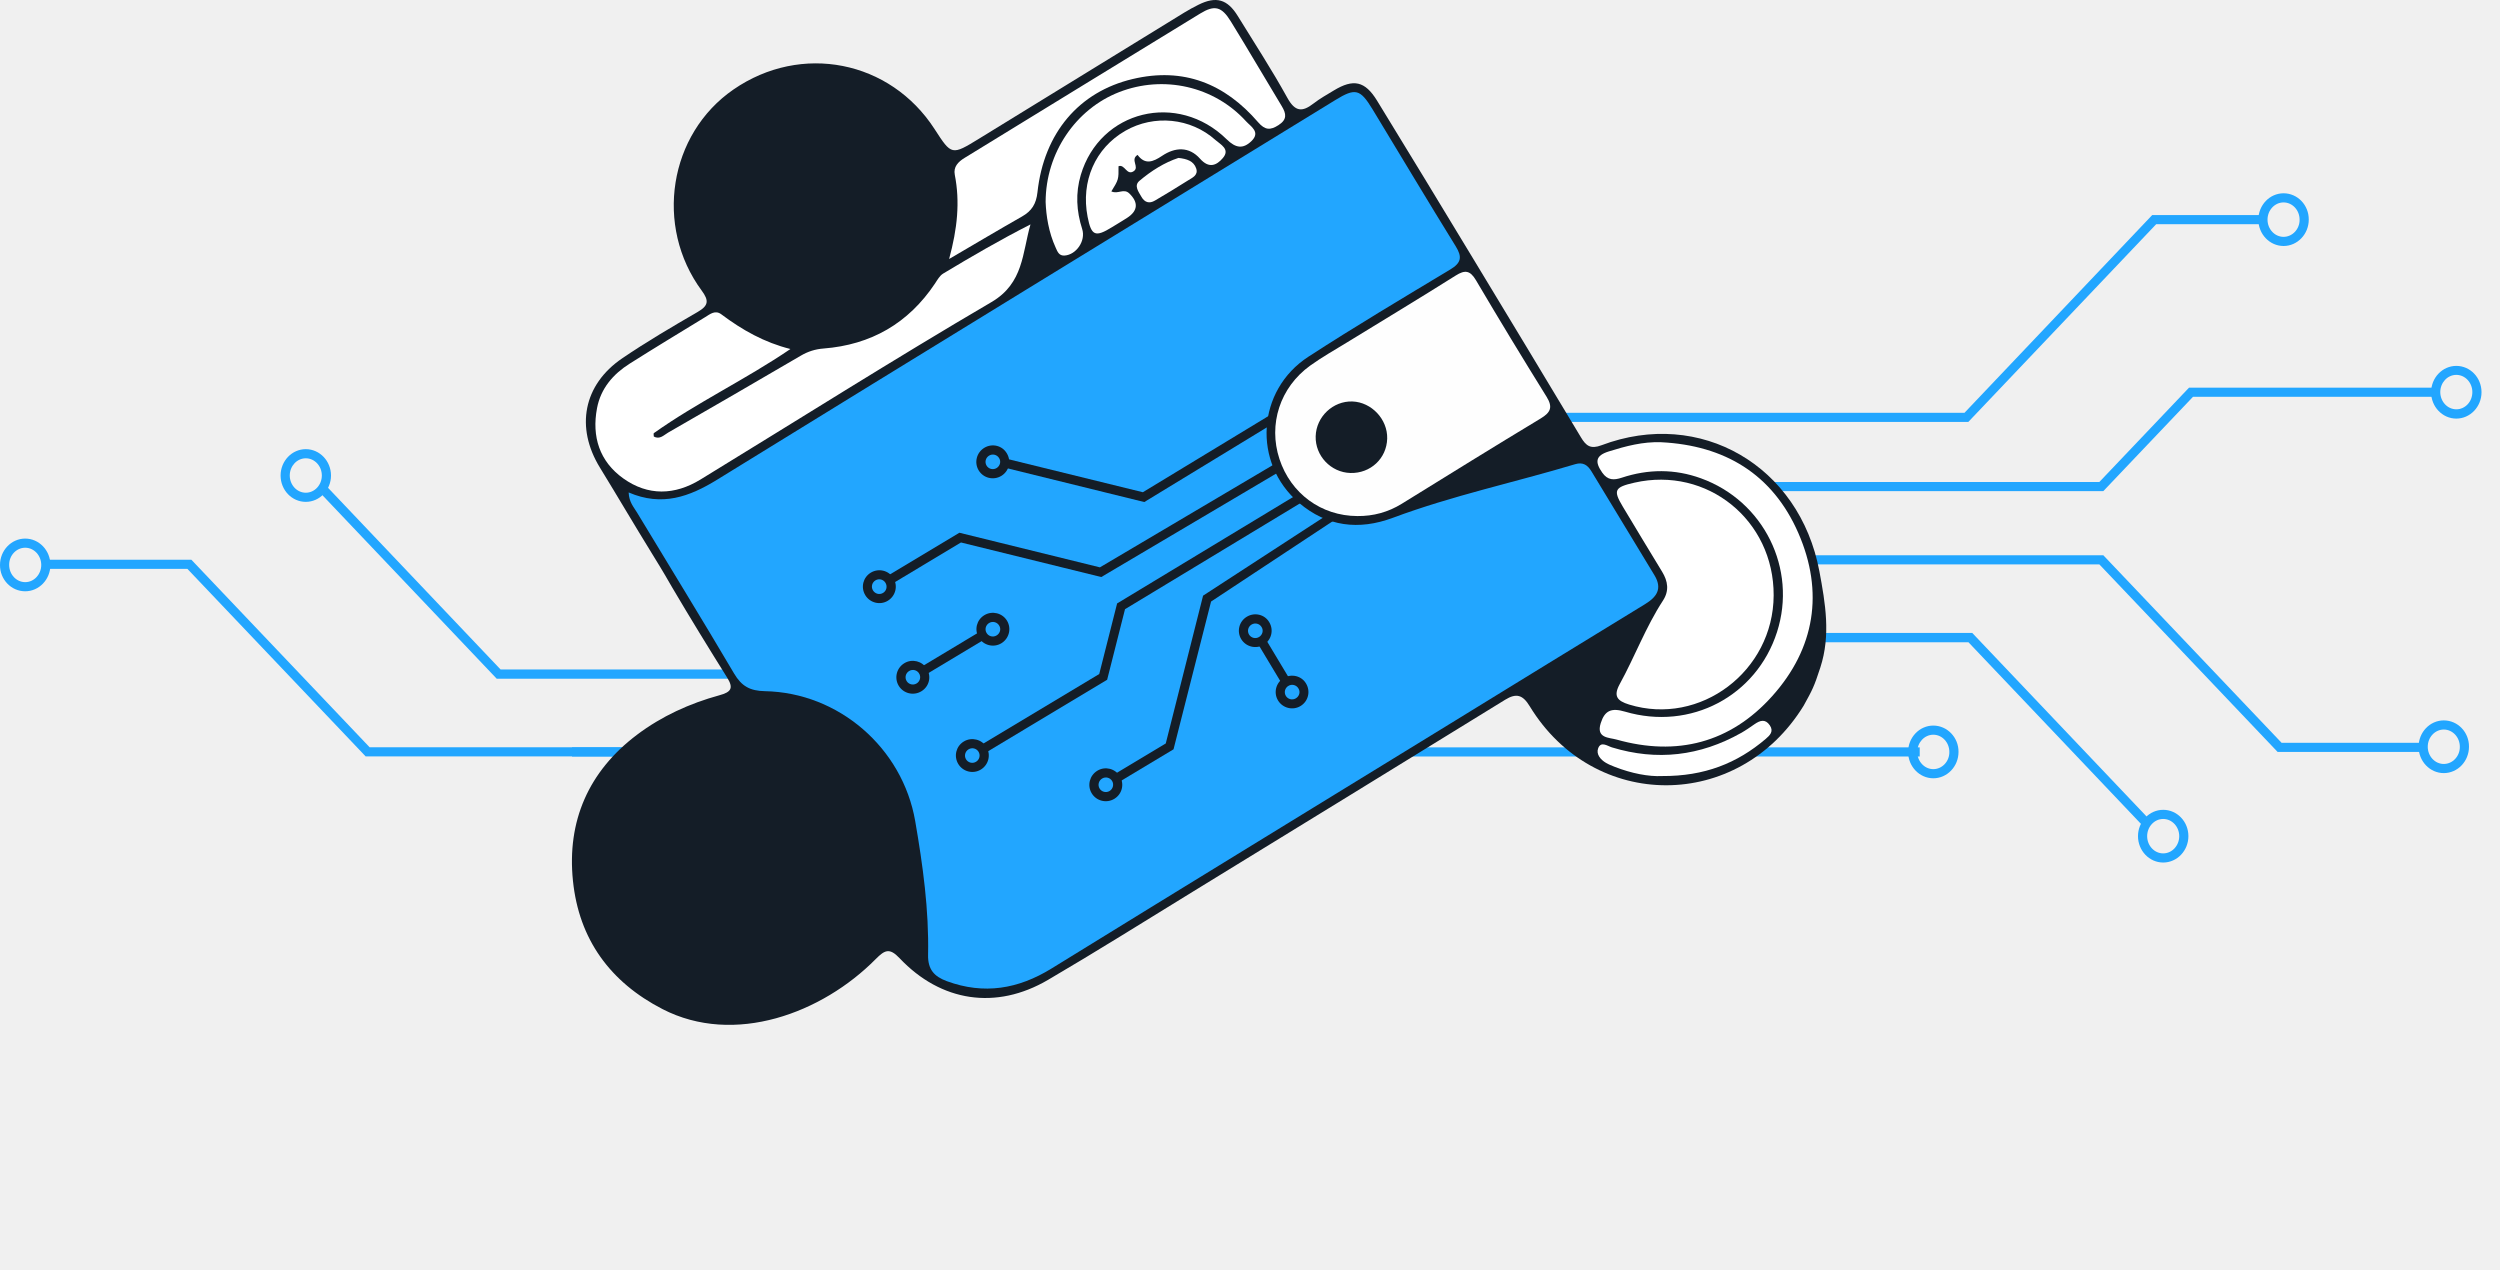
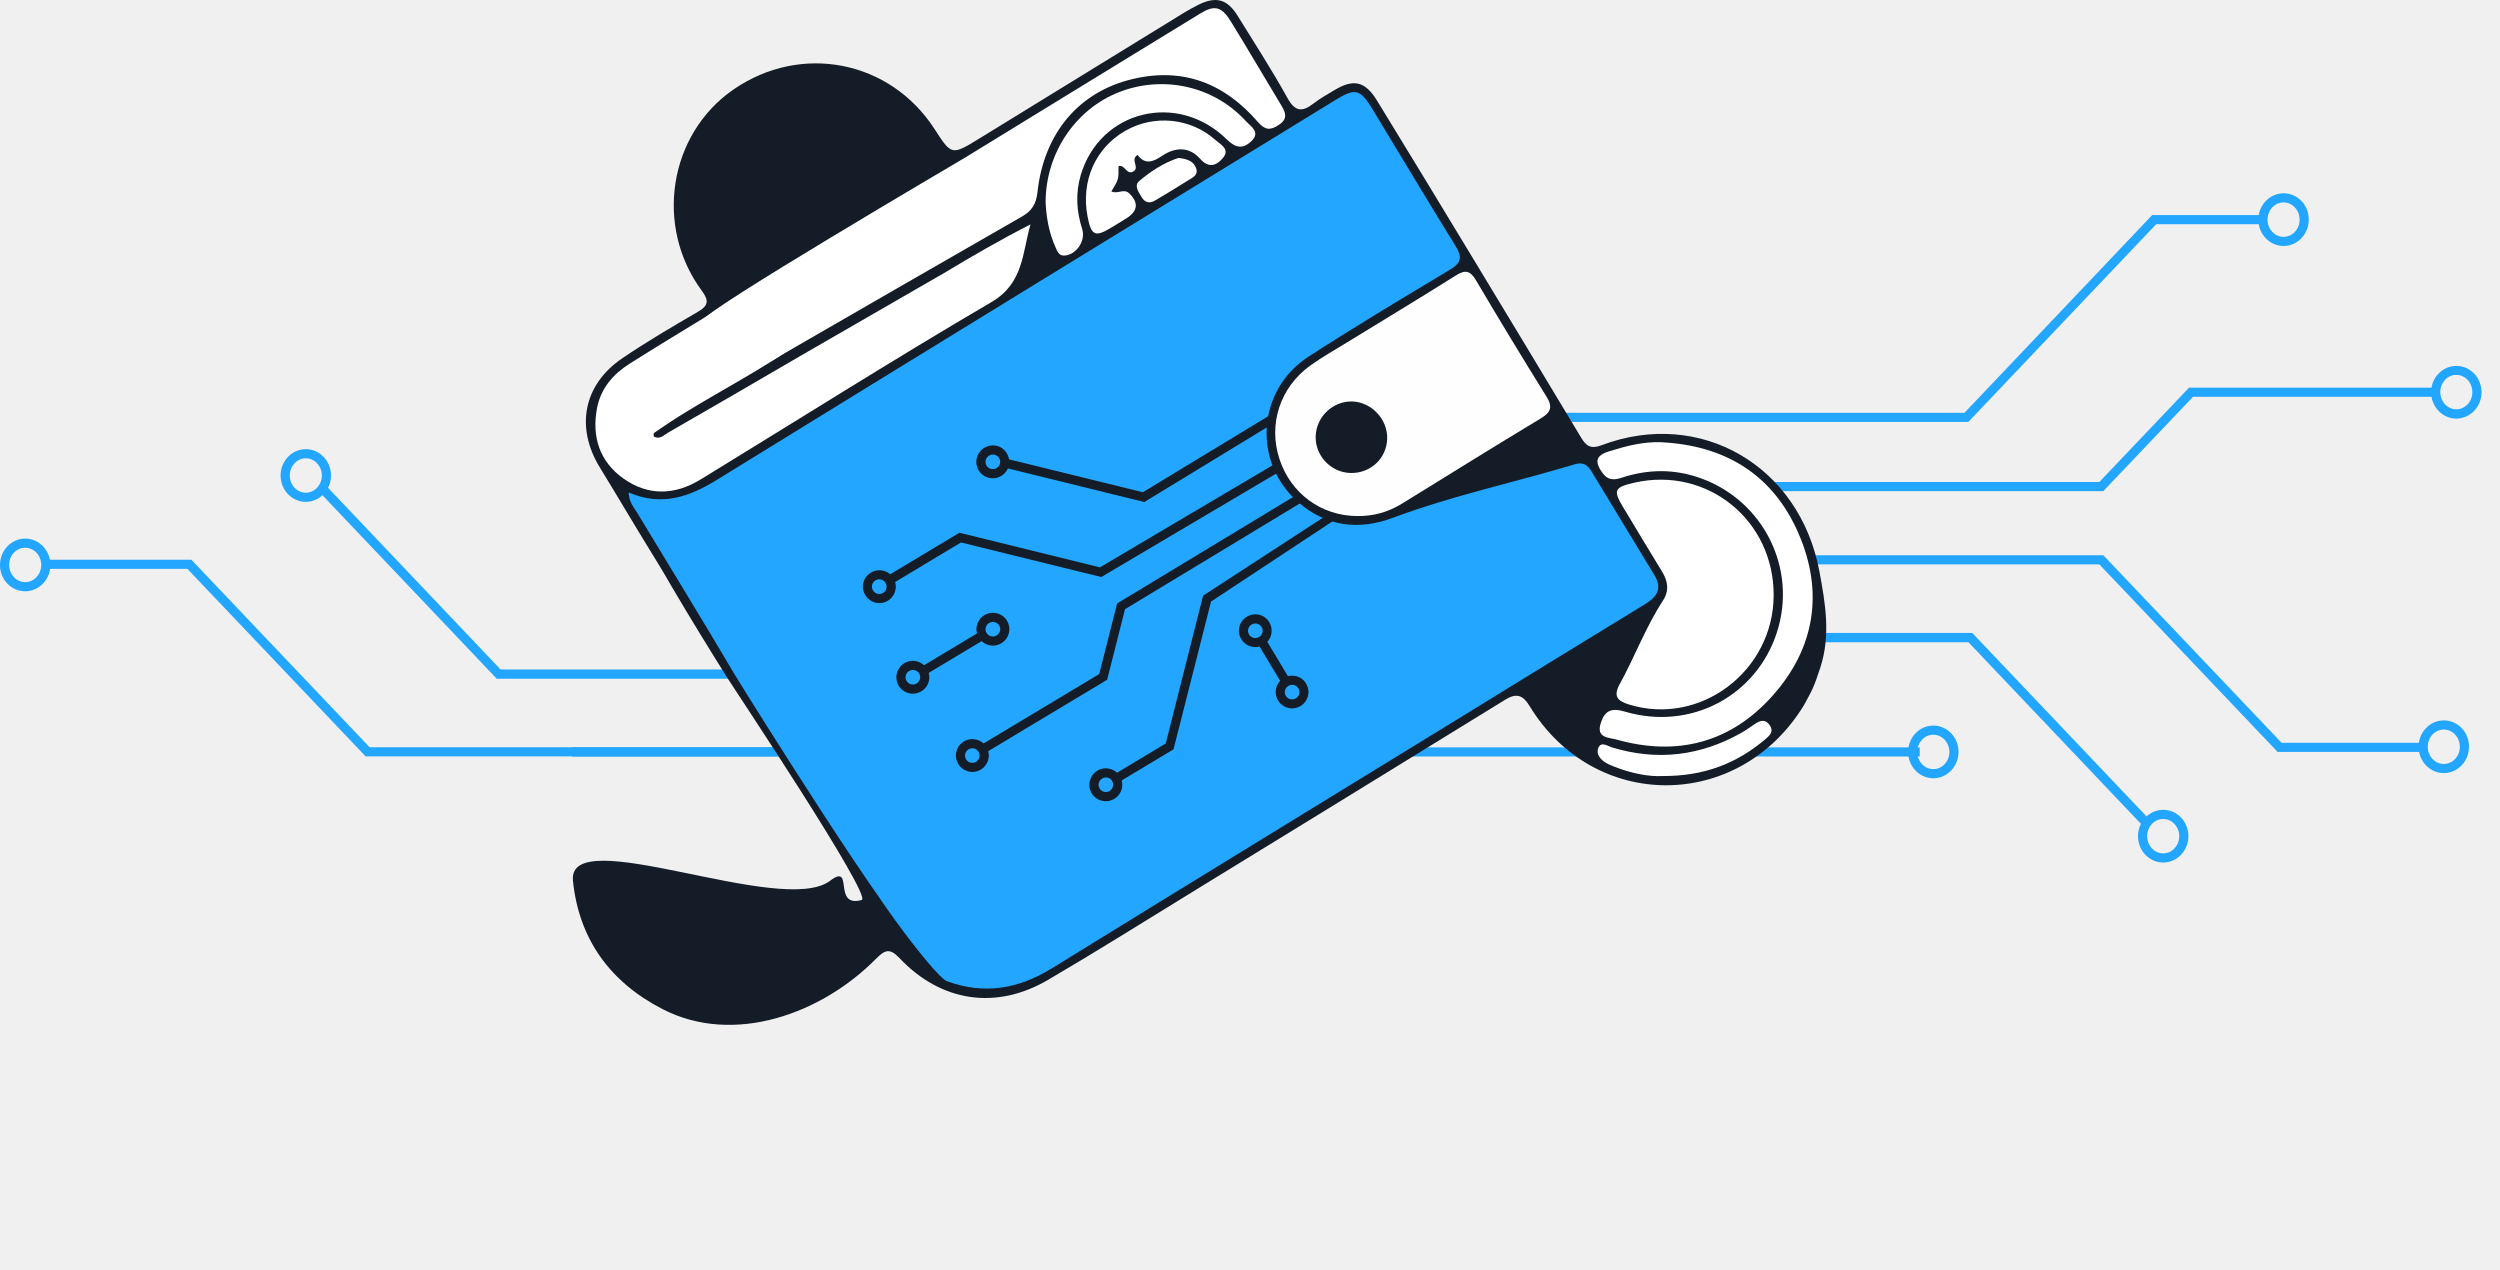
<svg xmlns="http://www.w3.org/2000/svg" width="750" height="381" viewBox="0 0 750 381" fill="none">
  <path d="M431.664 189.885V192.673H590.534L643.231 248.156L645.201 246.237L591.679 189.885H431.664Z" fill="#22A6FF" />
-   <path d="M309.034 203.621V200.833H150.164L97.467 145.349L95.497 147.268L149.019 203.621H309.034Z" fill="#22A6FF" />
+   <path d="M309.034 203.621V200.833H150.164L97.467 145.349L95.497 147.268L149.018 203.621H309.034Z" fill="#22A6FF" />
  <path d="M630.996 166.576H431.664V169.318H629.805L683.281 225.579H727.913V222.837H684.472L630.996 166.576Z" fill="#22A6FF" />
  <path d="M109.702 226.929H309.034V224.187H110.893L57.417 167.926H12.785V170.669H56.226L109.702 226.929Z" fill="#22A6FF" />
  <path d="M629.805 144.593H431.664V147.335H630.996L657.894 119.045H731.212V116.302H656.703L629.805 144.593Z" fill="#22A6FF" />
  <path d="M589.342 123.843H431.664V126.586H590.488L646.851 67.263H679.706V64.52H645.66L589.342 123.843Z" fill="#22A6FF" />
  <path d="M488.806 217.672C484.636 217.672 481.245 221.237 481.245 225.579C481.245 229.921 484.636 233.485 488.806 233.485C492.975 233.485 496.366 229.921 496.366 225.579C496.412 221.237 493.021 217.672 488.806 217.672ZM488.806 230.743C486.148 230.743 483.994 228.412 483.994 225.579C483.994 222.745 486.148 220.414 488.806 220.414C491.463 220.414 493.617 222.745 493.617 225.579C493.663 228.412 491.463 230.743 488.806 230.743Z" fill="#22A6FF" />
  <path d="M575.916 224.208H171.612V226.95H575.916V224.208Z" fill="#22A6FF" />
-   <path d="M195.583 166.053C190.307 157.507 185.225 148.835 179.969 140.269C172.593 128.254 174.984 115.45 186.648 107.508C193.986 102.509 201.672 98.017 209.348 93.554C212.581 91.673 212.716 90.173 210.519 87.191C196.241 67.819 200.675 40.193 220.054 26.843C240.362 12.84 267.06 18.102 280.37 38.721C285.481 46.634 285.49 46.653 293.757 41.577C314.269 28.986 334.761 16.367 355.273 3.777C356.648 2.93 358.071 2.16 359.513 1.439C364.837 -1.212 368.215 -0.267 371.351 4.83C376.366 12.966 381.593 20.996 386.21 29.357C388.533 33.557 390.663 33.674 394.051 31.052C395.958 29.571 398.097 28.382 400.169 27.125C406.025 23.578 409.49 24.299 413.101 30.166C422.684 45.767 432.161 61.436 441.647 77.095C452.557 95.113 463.456 113.141 474.288 131.207C475.817 133.76 477.173 134.812 480.444 133.575C510.075 122.378 539.879 139.714 545.813 171.374C547.614 180.992 549.25 190.561 546.104 200.237C544.203 206.082 543.753 206.888 541.089 211.716C521.546 243.493 478.199 243.532 458.916 211.872C456.845 208.462 454.928 207.848 451.55 209.923C420.332 229.169 389.075 248.346 357.819 267.524C343.367 276.391 329.002 285.424 314.366 293.99C298.82 303.081 282.306 300.597 269.876 287.461C266.885 284.304 265.462 284.947 262.723 287.714C246.635 303.978 220.315 313.839 198.758 302.731C183.038 294.633 173.687 281.79 171.886 264.249C170.037 246.31 176.6 231.381 191.062 220.457C198.467 214.864 206.889 211.034 215.824 208.579C219.25 207.643 220.18 206.523 218.157 203.297C212.571 194.371 207.054 185.396 201.71 176.324C199.696 172.904 199.734 172.778 195.583 166.053Z" fill="#141D27" />
-   <path d="M188.594 147.733C188.71 150.667 190.133 152.128 191.101 153.746C200.81 169.844 210.674 185.844 220.218 202.04C222.464 205.86 225 207.263 229.443 207.351C251.62 207.77 270.757 224.365 274.562 246.329C276.856 259.601 278.705 272.971 278.424 286.486C278.337 290.823 280.244 292.947 284.048 294.35C295.199 298.453 305.46 296.718 315.45 290.559C355.331 265.964 395.3 241.515 435.229 216.998C454.647 205.08 474.036 193.124 493.483 181.264C497.075 179.072 498.778 176.597 496.32 172.543C490.008 162.155 483.716 151.758 477.415 141.37C476.301 139.538 474.898 138.554 472.594 139.246C454.376 144.713 435.723 148.679 417.854 155.344C407.632 159.154 398.087 157.985 389.714 150.861C375.669 138.905 376.975 117.087 392.541 107.001C406.499 97.948 420.806 89.432 435.065 80.856C438.346 78.888 438.734 77.144 436.73 73.909C428.289 60.266 420.071 46.487 411.746 32.767C408.038 26.667 406.606 26.326 400.575 30.029C338.74 67.965 276.875 105.842 215.127 143.914C206.85 149.01 198.632 152.05 188.594 147.733Z" fill="#22A6FF" />
+   <path d="M195.583 166.053C190.307 157.507 185.225 148.835 179.969 140.269C172.593 128.254 174.984 115.45 186.648 107.508C193.986 102.509 201.672 98.017 209.348 93.554C212.581 91.673 212.716 90.173 210.519 87.191C196.241 67.819 200.674 40.193 220.054 26.843C240.362 12.84 267.06 18.102 280.369 38.721C285.481 46.634 285.49 46.653 293.757 41.577C314.269 28.986 334.761 16.367 355.273 3.777C356.648 2.93 358.071 2.16 359.513 1.439C364.837 -1.212 368.215 -0.267 371.351 4.83C376.366 12.966 381.593 20.996 386.21 29.357C388.533 33.557 390.663 33.674 394.051 31.052C395.958 29.571 398.097 28.382 400.169 27.125C406.025 23.578 409.49 24.299 413.101 30.166C422.684 45.767 432.161 61.436 441.647 77.095C452.556 95.113 463.456 113.141 474.288 131.207C475.817 133.76 477.173 134.812 480.444 133.575C510.075 122.378 539.879 139.714 545.813 171.374C547.614 180.992 549.25 190.561 546.104 200.237C544.203 206.082 543.753 206.888 541.089 211.716C521.546 243.493 478.199 243.532 458.916 211.872C456.845 208.462 454.928 207.848 451.55 209.923C420.332 229.169 389.075 248.346 357.819 267.524C343.367 276.391 329.002 285.424 314.366 293.99C298.82 303.081 282.305 300.597 269.876 287.461C266.885 284.304 265.462 284.947 262.723 287.714C246.635 303.978 220.315 313.839 198.758 302.731C183.038 294.633 173.687 281.79 171.886 264.249C170.037 246.31 234.538 275.173 249 264.249C256.405 258.656 249.565 272.456 258.5 270C261.927 269.065 220.18 206.523 218.156 203.297C212.571 194.371 207.054 185.396 201.71 176.324C199.696 172.904 199.734 172.778 195.583 166.053Z" fill="#141D27" />
+   <path d="M188.594 147.733C188.71 150.667 190.133 152.128 191.101 153.746C200.81 169.844 210.674 185.844 220.218 202.04C222.464 205.86 270.557 282.912 275 283C303 250.5 245.196 220.536 249 242.5C251.294 255.772 257.281 243.484 257 257C256.913 261.336 280.244 292.947 284.048 294.35C295.199 298.453 305.46 296.718 315.45 290.559C355.331 265.964 395.3 241.515 435.229 216.998C454.647 205.08 474.036 193.124 493.483 181.264C497.075 179.072 498.778 176.597 496.32 172.543C490.008 162.155 483.716 151.758 477.415 141.37C476.301 139.538 474.898 138.554 472.594 139.246C454.376 144.713 435.723 148.679 417.854 155.344C407.632 159.154 398.087 157.985 389.714 150.861C375.669 138.905 376.975 117.087 392.541 107.001C406.499 97.948 420.806 89.432 435.065 80.856C438.346 78.888 438.734 77.144 436.73 73.909C428.289 60.266 420.071 46.487 411.746 32.767C408.038 26.667 406.606 26.326 400.575 30.029C338.74 67.965 276.875 105.842 215.127 143.914C206.85 149.01 198.632 152.05 188.594 147.733Z" fill="#22A6FF" />
  <path d="M301.509 137.517L300.873 140.164L343.287 150.613L386.947 124.014L388.736 119.84L342.855 147.669L301.509 137.517Z" fill="#141D27" />
  <path d="M287.819 159.822L265.582 173.169L266.996 175.525L288.292 162.742L330.38 173.111L385.024 140.788L383.634 138.473L329.972 170.207L287.819 159.822Z" fill="#141D27" />
  <path d="M329.772 202.203L293.802 223.794L295.191 226.109L332.142 203.929L337.504 182.756L390.342 150.801L388.952 148.486L335.134 181.03L329.772 202.203Z" fill="#141D27" />
  <path d="M349.729 223.038L333.706 232.656L335.096 234.971L352.059 224.789L363.318 180.464L401.853 155.018L398.884 154.005L360.923 178.697L349.729 223.038Z" fill="#141D27" />
  <path d="M261.252 171.791C258.922 173.189 258.163 176.186 259.577 178.542C260.967 180.857 263.993 181.637 266.323 180.238C268.652 178.84 269.452 175.818 268.038 173.463C266.624 171.107 263.582 170.392 261.252 171.791ZM264.909 177.883C263.846 178.521 262.516 178.158 261.883 177.103C261.249 176.047 261.62 174.719 262.642 174.106C263.704 173.468 265.034 173.83 265.643 174.845C266.277 175.901 265.971 177.245 264.909 177.883Z" fill="#141D27" />
  <path d="M295.314 134.33C292.984 135.728 292.184 138.75 293.598 141.105C294.988 143.42 298.014 144.2 300.385 142.777C302.714 141.379 303.473 138.382 302.06 136.026C300.687 133.646 297.644 132.931 295.314 134.33ZM298.971 140.422C297.908 141.06 296.579 140.697 295.969 139.682C295.335 138.626 295.706 137.299 296.728 136.685C297.791 136.047 299.12 136.41 299.73 137.425C300.38 138.416 300.033 139.784 298.971 140.422Z" fill="#141D27" />
  <path d="M289.153 222.441C286.823 223.84 286.064 226.836 287.478 229.192C288.867 231.507 291.893 232.287 294.223 230.888C296.553 229.49 297.353 226.468 295.939 224.113C294.55 221.798 291.483 221.043 289.153 222.441ZM292.809 228.533C291.747 229.171 290.417 228.809 289.808 227.793C289.174 226.737 289.545 225.41 290.567 224.797C291.629 224.159 292.959 224.521 293.568 225.536C294.178 226.551 293.872 227.895 292.809 228.533Z" fill="#141D27" />
  <path d="M374.056 185.013C371.726 186.411 370.967 189.408 372.356 191.723C373.746 194.038 376.772 194.818 379.102 193.419C381.432 192.021 382.19 189.024 380.777 186.668C379.428 184.329 376.386 183.614 374.056 185.013ZM377.712 191.104C376.649 191.742 375.32 191.38 374.711 190.365C374.077 189.309 374.448 187.981 375.469 187.368C376.532 186.73 377.862 187.092 378.471 188.108C379.121 189.098 378.775 190.466 377.712 191.104Z" fill="#141D27" />
  <path d="M385.098 203.41C382.769 204.808 382.01 207.805 383.399 210.12C384.789 212.435 387.815 213.215 390.145 211.816C392.474 210.418 393.233 207.421 391.819 205.065C390.495 202.767 387.428 202.011 385.098 203.41ZM388.755 209.501C387.692 210.139 386.363 209.777 385.753 208.762C385.12 207.706 385.49 206.378 386.512 205.765C387.575 205.127 388.905 205.489 389.514 206.505C390.189 207.536 389.818 208.863 388.755 209.501Z" fill="#141D27" />
  <path d="M329.221 231.205C326.891 232.604 326.091 235.625 327.505 237.98C328.895 240.295 331.921 241.075 334.291 239.652C336.621 238.254 337.38 235.257 335.966 232.902C334.552 230.546 331.551 229.807 329.221 231.205ZM332.877 237.297C331.815 237.935 330.485 237.573 329.876 236.557C329.242 235.501 329.613 234.174 330.635 233.561C331.698 232.923 333.027 233.285 333.636 234.3C334.246 235.315 333.899 236.683 332.877 237.297Z" fill="#141D27" />
  <path d="M379.141 190.799L376.811 192.198L385.27 206.29L387.6 204.891L379.141 190.799Z" fill="#141D27" />
  <path d="M295.319 184.544C292.989 185.943 292.23 188.939 293.644 191.295C295.033 193.61 298.059 194.39 300.389 192.991C302.719 191.593 303.519 188.571 302.105 186.216C300.715 183.901 297.648 183.146 295.319 184.544ZM298.975 190.636C297.912 191.274 296.583 190.912 295.974 189.896C295.34 188.84 295.711 187.513 296.732 186.9C297.795 186.262 299.125 186.624 299.734 187.639C300.409 188.67 300.038 189.998 298.975 190.636Z" fill="#141D27" />
  <path d="M271.325 198.947C268.954 200.37 268.219 203.407 269.609 205.722C270.998 208.037 274.024 208.817 276.395 207.394C278.766 205.971 279.484 202.999 278.07 200.643C276.681 198.328 273.655 197.548 271.325 198.947ZM274.981 205.039C273.918 205.676 272.589 205.314 271.98 204.299C271.346 203.243 271.717 201.916 272.739 201.302C273.801 200.664 275.131 201.026 275.74 202.042C276.374 203.098 276.003 204.425 274.981 205.039Z" fill="#141D27" />
  <path d="M294.817 188.988L275.156 200.79L276.545 203.105L296.206 191.303L294.817 188.988Z" fill="#141D27" />
  <path d="M407.196 154.817C411.988 154.866 416.421 153.667 420.526 151.134C434.397 142.559 448.249 133.954 462.217 125.535C465.218 123.722 465.905 122.134 463.96 119.006C456.777 107.449 449.72 95.824 442.809 84.101C441.057 81.139 439.537 80.876 436.701 82.669C425.908 89.471 414.979 96.048 404.109 102.723C400.391 105.003 396.578 107.147 393.044 109.69C383.984 116.229 380.431 127.308 383.829 137.686C387.227 148.064 396.365 154.769 407.196 154.817Z" fill="#FEFEFE" />
-   <path d="M237.129 104.702C229.318 102.753 222.638 98.982 216.414 94.304C214.556 92.911 213.036 94.236 211.564 95.133C203.985 99.761 196.386 104.361 188.884 109.106C183.938 112.234 180.221 116.541 179.108 122.447C177.491 130.973 179.843 138.418 186.968 143.514C194.412 148.835 202.407 148.591 210.151 143.855C239.23 126.072 268.047 107.849 297.445 90.621C307.106 84.959 306.67 75.887 309.148 67.322C300.078 71.941 291.473 76.94 282.944 82.075C281.909 82.699 281.212 83.975 280.505 85.047C272.5 97.033 261.271 103.445 247.051 104.556C244.554 104.751 242.395 105.442 240.246 106.699C227.004 114.446 213.733 122.145 200.433 129.784C199.164 130.515 197.925 131.967 196.135 130.944C196.135 130.535 196.009 130.047 196.154 129.94C209.174 120.702 223.645 113.871 237.129 104.702Z" fill="white" />
+   <path d="M237.129 104.702C229.318 102.753 222.638 98.982 216.414 94.304C214.556 92.911 213.036 94.236 211.564 95.133C203.985 99.761 196.386 104.361 188.884 109.106C183.938 112.234 180.221 116.541 179.108 122.447C177.491 130.973 179.843 138.418 186.968 143.514C194.412 148.835 202.407 148.591 210.151 143.855C239.23 126.072 268.047 107.849 297.445 90.621C307.106 84.959 306.67 75.887 309.148 67.322C300.078 71.941 291.473 76.94 282.944 82.075C281.909 82.699 281.212 83.975 280.505 85.047C272.5 97.033 297.164 80.964 282.944 82.075L240.246 106.699C227.004 114.446 213.733 122.145 200.433 129.784C199.164 130.515 197.925 131.967 196.135 130.944C196.135 130.535 196.009 130.047 196.154 129.94C209.174 120.702 223.645 113.871 237.129 104.702Z" fill="white" />
  <path d="M532.097 178.605C532.184 156.046 512.166 139.841 490.318 144.801C484.346 146.155 483.891 147.062 486.843 151.992C490.744 158.521 494.693 165.03 498.643 171.53C500.376 174.385 500.821 177.211 498.885 180.183C493.735 188.076 490.463 196.954 485.943 205.178C483.939 208.823 485.12 210.255 488.74 211.366C510.046 217.914 532.01 201.378 532.097 178.605Z" fill="white" />
-   <path d="M284.735 77.7C292.77 73.003 299.642 68.91 306.602 64.954C309.506 63.307 310.861 61.192 311.239 57.675C313.175 39.861 323.716 27.515 339.805 23.705C355.041 20.09 367.441 25.079 377.44 36.675C379.512 39.072 381.099 39.121 383.558 37.532C386.181 35.847 385.9 34.122 384.526 31.842C379.405 23.393 374.439 14.837 369.251 6.428C366.482 1.936 364.382 1.419 360.045 4.07C336.465 18.462 312.943 32.943 289.382 47.365C287.426 48.563 285.965 50.064 286.439 52.451C288.026 60.559 287.223 68.53 284.735 77.7Z" fill="white" />
+   <path d="M231 108.5C239.034 103.803 299.642 68.91 306.602 64.954C309.506 63.307 310.861 61.192 311.239 57.675C313.175 39.861 323.716 27.515 339.805 23.705C355.041 20.09 367.441 25.079 377.44 36.675C379.512 39.072 381.099 39.121 383.558 37.532C386.181 35.847 385.9 34.122 384.526 31.842C379.405 23.393 374.439 14.837 369.251 6.428C366.482 1.936 364.382 1.419 360.045 4.07C336.465 18.462 312.943 32.943 289.382 47.365C287.426 48.563 210.526 93.613 211 96C212.588 104.107 233.488 99.33 231 108.5Z" fill="white" />
  <path d="M498.362 132.669C492.874 132.464 487.763 133.828 482.642 135.426C478.615 136.683 478.441 138.593 480.667 141.78C482.332 144.157 484.2 144.079 486.562 143.3C494.481 140.688 502.418 140.64 510.288 143.495C529.135 150.316 539.183 170.633 533.113 189.587C526.966 208.793 507.2 219.317 487.492 213.49C483.397 212.282 481.422 213.159 480.222 216.939C478.77 221.5 482.748 221.247 484.965 221.87C503.076 226.976 519.087 222.854 531.652 208.851C544.497 194.537 547.227 177.62 539.502 159.914C531.758 142.17 517.345 133.624 498.362 132.669Z" fill="white" />
  <path d="M313.688 60.578C313.843 64.739 314.588 69.68 316.718 74.328C317.241 75.468 317.676 76.783 319.38 76.666C322.884 76.423 325.788 72.243 324.655 68.715C322.923 63.316 322.623 57.928 324.239 52.471C329.999 33.099 353.298 27.34 368.022 41.81C370.684 44.432 372.881 44.773 375.407 42.356C378.263 39.618 375.243 37.961 373.82 36.392C364.227 25.858 349.068 22.438 335.72 27.642C322.758 32.699 313.727 45.825 313.688 60.578Z" fill="white" />
  <path d="M333.406 57.421C335.594 53.855 335.594 53.855 335.555 49.869C337.462 49.158 337.985 52.763 340.095 51.37C341.973 50.132 338.943 47.901 341.276 46.468C343.522 49.547 345.961 48.544 348.613 46.761C352.543 44.12 356.715 43.906 360.007 47.608C362.688 50.629 364.963 49.645 366.86 47.413C369.135 44.743 366.144 43.35 364.653 42.015C357.209 35.35 346.222 34.297 337.597 39.238C328.585 44.402 324.2 54.381 326.282 65.051C327.385 70.742 328.585 71.249 333.571 68.169C335.081 67.234 336.62 66.337 338.11 65.373C341.44 63.229 341.547 60.695 338.798 58.035C337.104 56.398 335.4 58.357 333.406 57.421Z" fill="white" />
  <path d="M498.633 232.813C511.323 232.891 521.129 228.974 529.686 221.695C530.935 220.633 532.213 219.444 530.935 217.583C529.57 215.585 527.992 216.131 526.356 217.261C525.03 218.187 523.704 219.112 522.3 219.902C510.007 226.811 497.113 228.34 483.59 224.219C482.196 223.79 480.28 222.27 479.447 224.491C478.789 226.255 480.135 227.882 481.79 228.857C482.622 229.344 483.523 229.705 484.423 230.055C489.447 232.024 494.635 233.028 498.633 232.813Z" fill="white" />
  <path d="M353.531 47.375C349.33 48.758 345.39 51.243 341.837 54.245C340.105 55.706 341.566 57.509 342.428 59.039C343.396 60.754 344.799 61.163 346.484 60.169C349.804 58.211 353.105 56.223 356.357 54.157C357.654 53.329 359.542 52.588 358.864 50.551C358.109 48.281 356.047 47.657 353.531 47.375Z" fill="white" />
  <path d="M733.136 216.118C728.967 216.118 725.576 219.683 725.576 224.025C725.576 228.367 728.967 231.932 733.136 231.932C737.306 231.932 740.697 228.367 740.697 224.025C740.743 219.683 737.352 216.118 733.136 216.118ZM733.136 229.19C730.479 229.19 728.325 226.859 728.325 224.025C728.325 221.191 730.479 218.861 733.136 218.861C735.794 218.861 737.948 221.191 737.948 224.025C737.994 226.859 735.794 229.19 733.136 229.19Z" fill="#22A6FF" />
  <path d="M648.959 242.946C644.789 242.946 641.398 246.511 641.398 250.853C641.398 255.195 644.789 258.76 648.959 258.76C653.129 258.76 656.52 255.195 656.52 250.853C656.52 246.465 653.129 242.946 648.959 242.946ZM648.959 256.017C646.301 256.017 644.147 253.687 644.147 250.853C644.147 248.019 646.301 245.688 648.959 245.688C651.616 245.688 653.77 248.019 653.77 250.853C653.77 253.687 651.616 256.017 648.959 256.017Z" fill="#22A6FF" />
  <path d="M736.894 109.767C732.724 109.767 729.333 113.332 729.333 117.674C729.333 122.015 732.724 125.58 736.894 125.58C741.064 125.58 744.455 122.015 744.455 117.674C744.455 113.286 741.064 109.767 736.894 109.767ZM736.894 122.792C734.236 122.792 732.083 120.461 732.083 117.628C732.083 114.794 734.236 112.463 736.894 112.463C739.552 112.463 741.706 114.794 741.706 117.628C741.706 120.507 739.552 122.792 736.894 122.792Z" fill="#22A6FF" />
  <path d="M685.068 57.985C680.898 57.985 677.507 61.55 677.507 65.892C677.507 70.234 680.898 73.799 685.068 73.799C689.238 73.799 692.629 70.234 692.629 65.892C692.674 61.55 689.283 57.985 685.068 57.985ZM685.068 71.056C682.41 71.056 680.256 68.725 680.256 65.892C680.256 63.058 682.41 60.727 685.068 60.727C687.725 60.727 689.879 63.058 689.879 65.892C689.925 68.725 687.725 71.056 685.068 71.056Z" fill="#22A6FF" />
  <path d="M579.994 217.672C575.824 217.672 572.433 221.237 572.433 225.579C572.433 229.921 575.824 233.485 579.994 233.485C584.164 233.485 587.555 229.921 587.555 225.579C587.601 221.237 584.164 217.672 579.994 217.672ZM579.994 230.743C577.336 230.743 575.183 228.412 575.183 225.579C575.183 222.745 577.336 220.414 579.994 220.414C582.652 220.414 584.806 222.745 584.806 225.579C584.852 228.412 582.652 230.743 579.994 230.743Z" fill="#22A6FF" />
  <path d="M7.561 177.387C11.731 177.387 15.122 173.822 15.122 169.48C15.122 165.138 11.731 161.573 7.561 161.573C3.391 161.573 0 165.138 0 169.48C-0.045 173.822 3.346 177.387 7.561 177.387ZM7.561 164.316C10.219 164.316 12.373 166.646 12.373 169.48C12.373 172.314 10.219 174.645 7.561 174.645C4.904 174.645 2.75 172.314 2.75 169.48C2.704 166.646 4.904 164.316 7.561 164.316Z" fill="#22A6FF" />
  <path d="M91.739 150.559C95.909 150.559 99.3 146.994 99.3 142.652C99.3 138.311 95.909 134.746 91.739 134.746C87.569 134.746 84.178 138.311 84.178 142.652C84.178 147.04 87.569 150.559 91.739 150.559ZM91.739 137.488C94.397 137.488 96.551 139.819 96.551 142.652C96.551 145.486 94.397 147.817 91.739 147.817C89.081 147.817 86.928 145.486 86.928 142.652C86.928 139.819 89.081 137.488 91.739 137.488Z" fill="#22A6FF" />
  <path d="M416.159 131.566C416.012 137.525 411.161 142.061 405.123 141.896C399.261 141.731 394.527 136.731 394.703 130.877C394.864 125.009 399.906 120.248 405.724 120.442C411.469 120.652 416.305 125.787 416.159 131.566Z" fill="#141D27" />
</svg>
